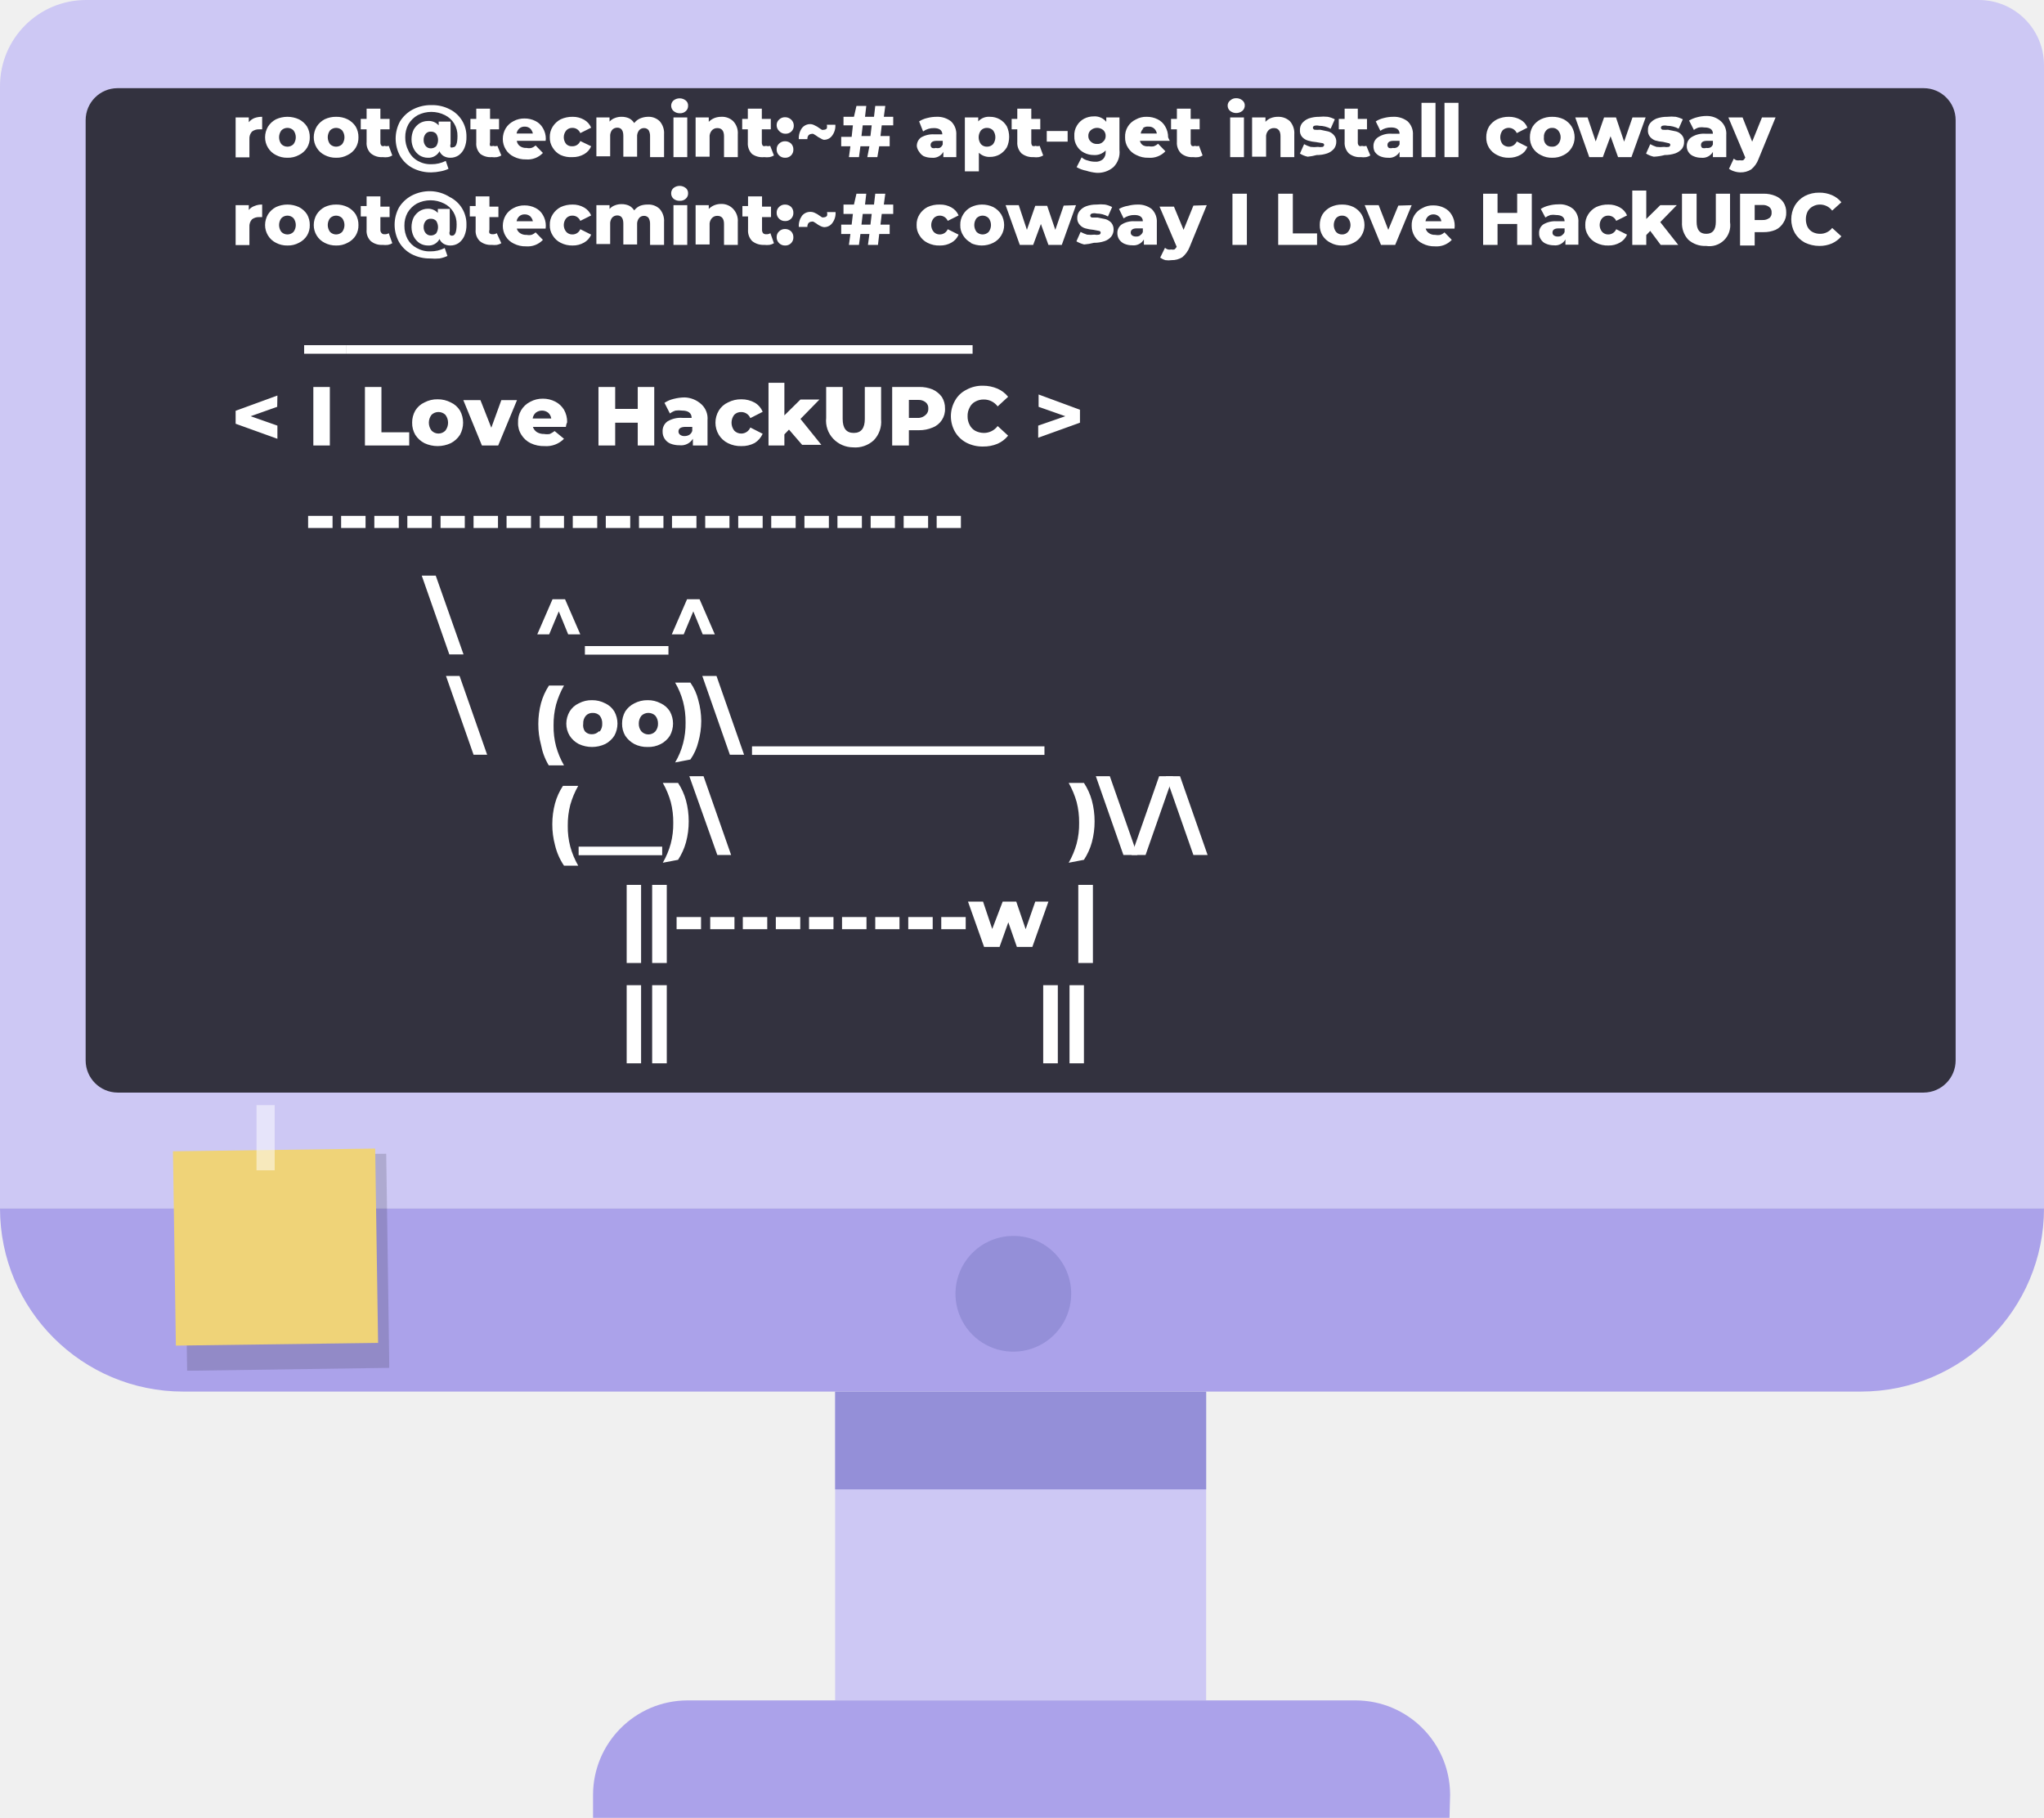
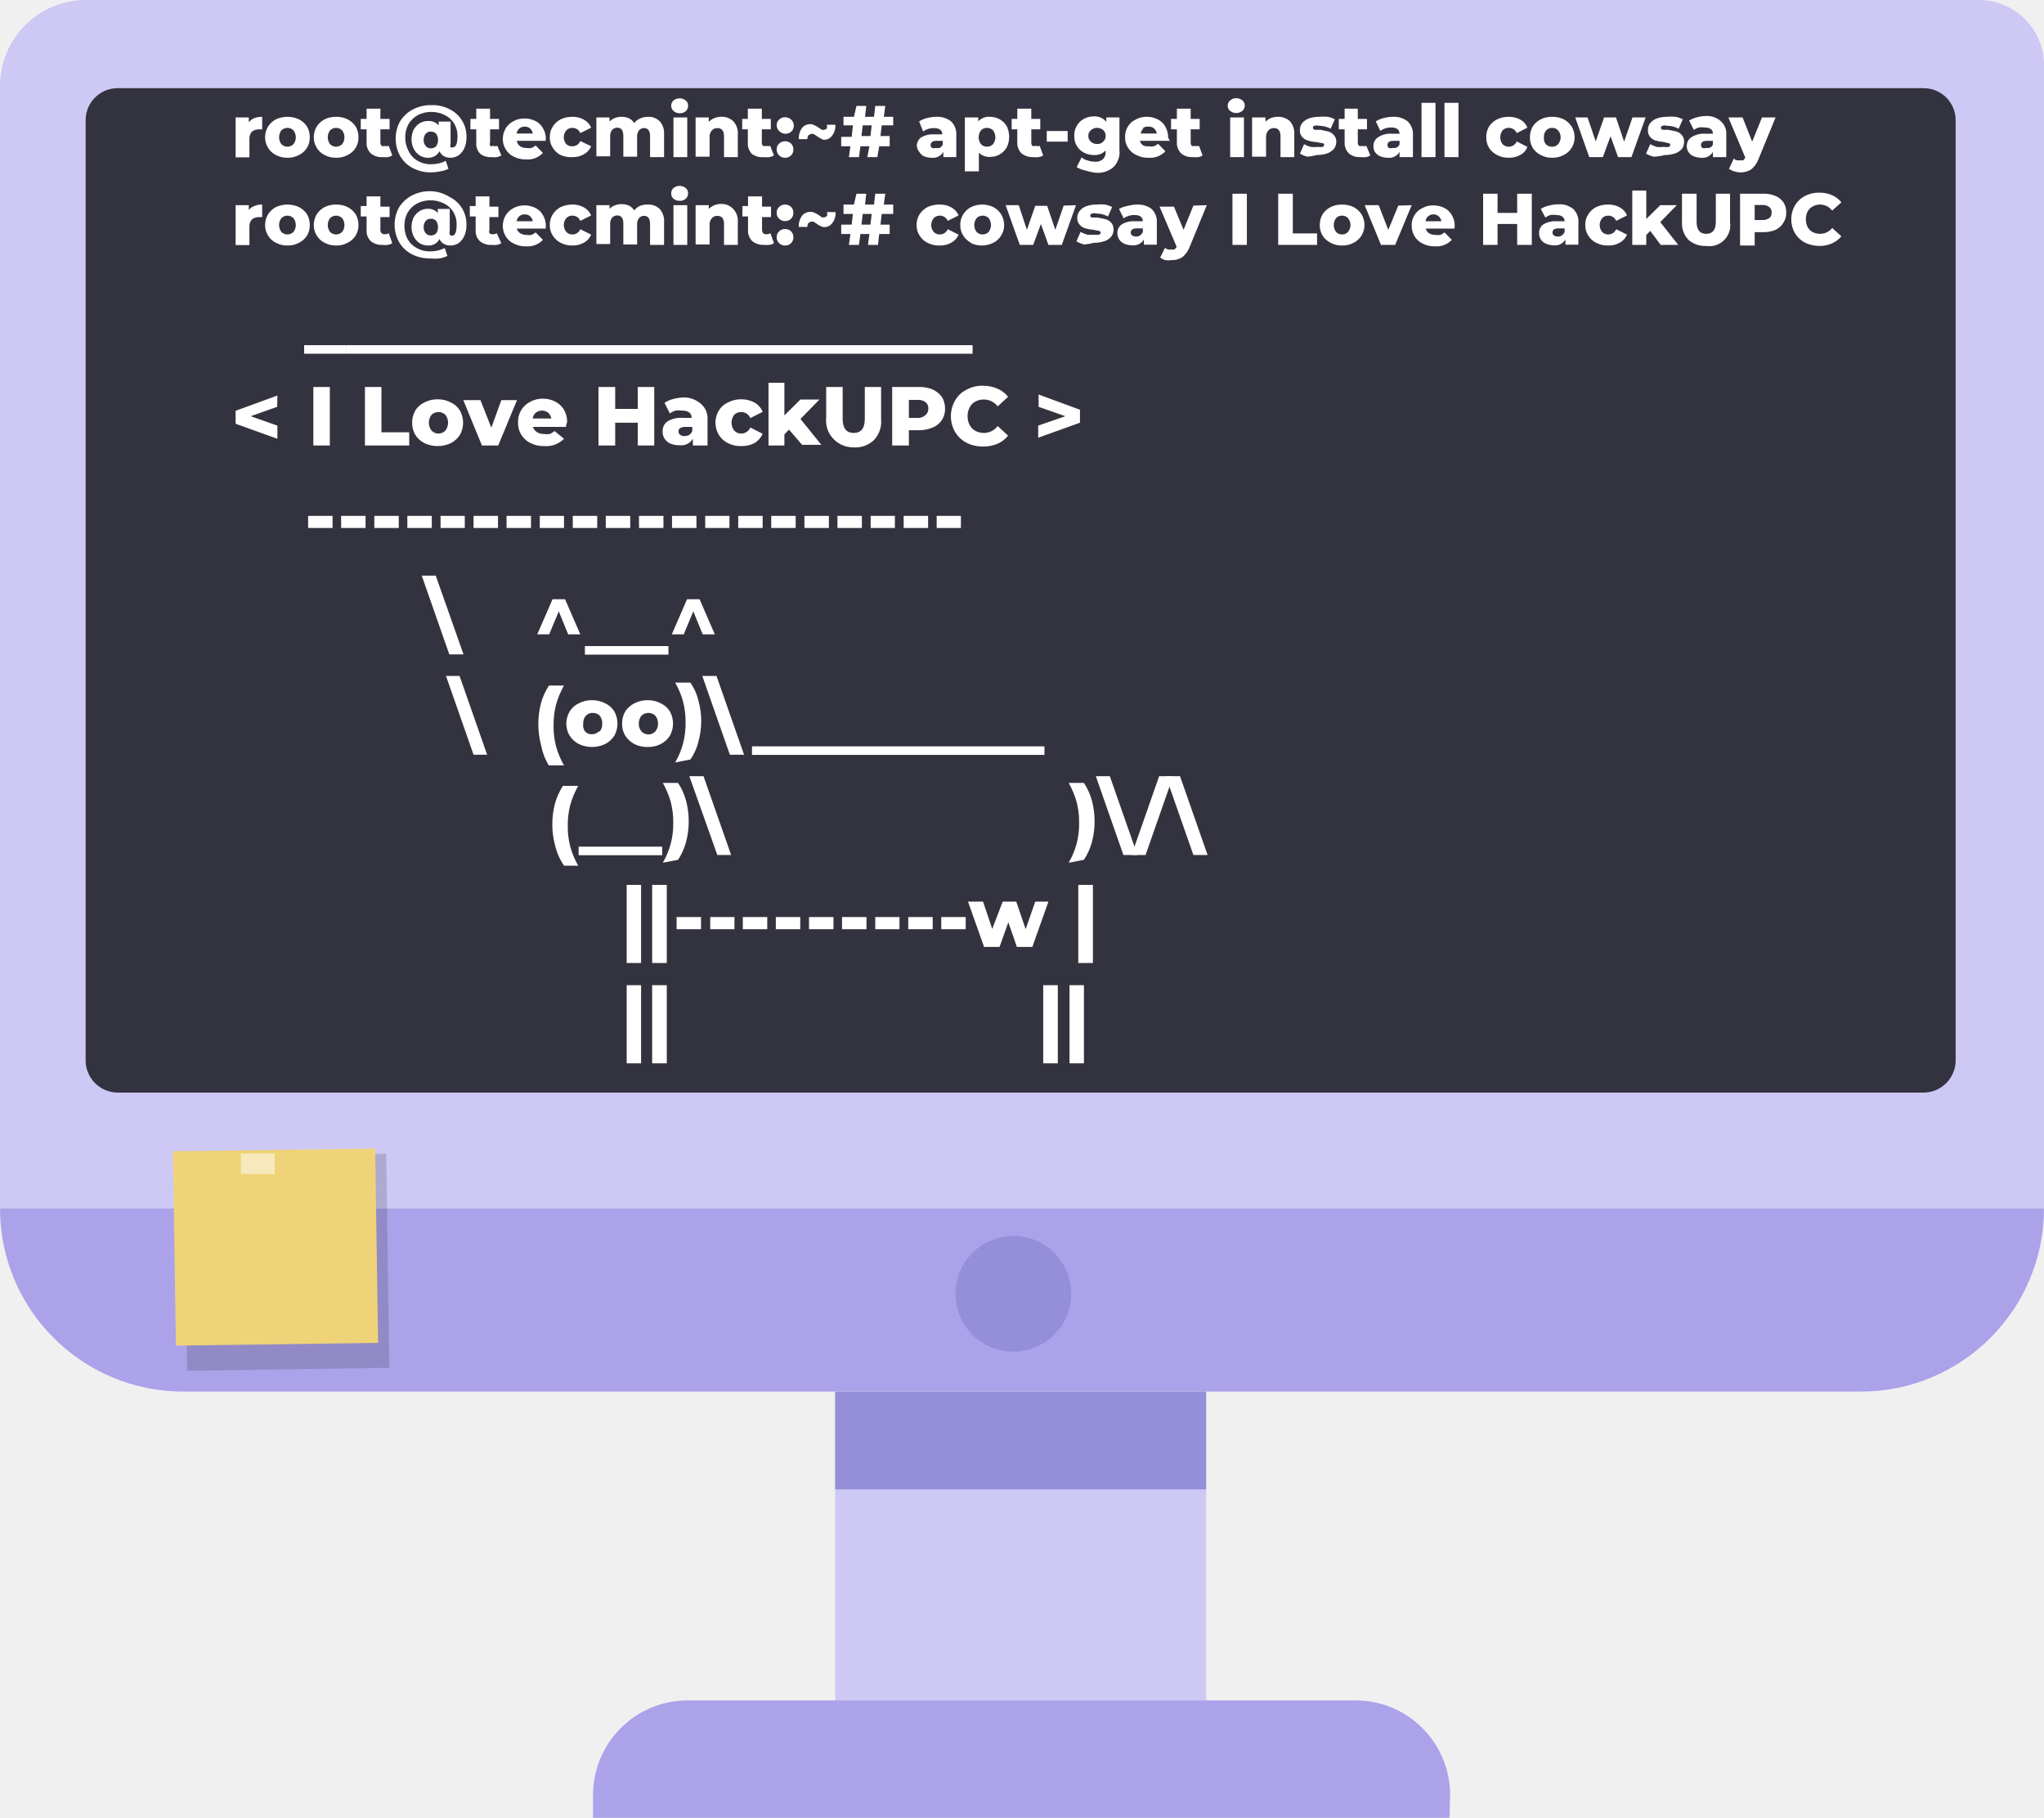
<svg xmlns="http://www.w3.org/2000/svg" viewBox="0 0 97.85 86.99">
  <defs>
-     <clipPath id="a">
+     <clipPath id="b">
      <path d="M8.81 55.21h9.83v10.4H8.81z" fill="none" />
    </clipPath>
    <clipPath id="b">
      <path d="M12.28 52.69h1.67v3.32h-1.67z" fill="none" />
    </clipPath>
  </defs>
  <g data-name="Capa 2">
    <g data-name="3D">
      <g data-name="complementos mesas">
        <g data-name="pc fondo izquierdo">
          <path d="M97.85 57.83H0V4.11A4.12 4.12 0 014.11 0h90.63a3.12 3.12 0 013.11 3.11z" fill="#cdc8f4" />
          <path d="M89.08 66.6H8.77A8.77 8.77 0 010 57.83h97.85a8.77 8.77 0 01-8.77 8.77" fill="#aba2ea" />
          <path d="M39.98 66.6h17.76v14.78H39.98z" fill="#cdc8f4" />
          <path d="M39.98 66.6h17.76v4.68H39.98z" fill="#948fd8" />
          <path d="M69.39 87h-41v-1.1a4.53 4.53 0 014.51-4.52h32a4.53 4.53 0 014.52 4.52z" fill="#aba2ea" />
          <path d="M92.09 4.22H5.63A1.53 1.53 0 004.1 5.75v45a1.54 1.54 0 001.53 1.54h86.46a1.54 1.54 0 001.53-1.54v-45a1.53 1.53 0 00-1.53-1.53" fill="#33323f" />
          <path d="M51.28 61.92a2.77 2.77 0 11-2.76-2.77 2.76 2.76 0 012.76 2.77" fill="#948fd8" />
-           <g clip-path="url(#a)" opacity=".15">
+           <g clip-path="url(#b)" opacity=".15">
            <path d="M8.81 55.346l9.679-.14.148 10.258-9.679.14z" />
          </g>
          <path fill="#efd378" d="M17.96 54.97l.14 9.3-9.68.13-.14-9.3 9.68-.13z" />
          <g clip-path="url(#b)" opacity=".5">
            <path d="M11.53 52.89h1.62v3.3h-1.62z" fill="#fff" />
          </g>
          <path d="M12.18 5.65a1.06 1.06 0 01.37-.06v.6h-.15a.53.53 0 00-.34.11.49.49 0 00-.12.36v.87h-.66V5.62h.63v.23a.68.68 0 01.27-.2zm1.03 1.77a.92.92 0 01-.38-.35.94.94 0 01-.14-.5 1 1 0 01.14-.51 1 1 0 01.38-.35 1.32 1.32 0 011.1 0 1 1 0 01.39.35 1 1 0 01.13.51.93.93 0 01-.13.5.94.94 0 01-.39.35 1.09 1.09 0 01-.55.13 1.12 1.12 0 01-.55-.13zm.84-.52a.55.55 0 000-.66.41.41 0 00-.58 0 .55.55 0 000 .66.41.41 0 00.58 0zm1.49.52a.92.92 0 01-.38-.35.94.94 0 01-.14-.5 1 1 0 01.14-.51 1 1 0 01.38-.35 1.23 1.23 0 01.55-.12 1.2 1.2 0 01.55.12 1 1 0 01.39.35 1 1 0 01.13.51.93.93 0 01-.13.5.94.94 0 01-.39.35 1.09 1.09 0 01-.55.13 1.14 1.14 0 01-.55-.13zm.84-.52a.55.55 0 000-.66.41.41 0 00-.58 0 .55.55 0 000 .66.41.41 0 00.58 0zm2.4.54a.58.58 0 01-.21.08 1 1 0 01-.25 0 .81.81 0 01-.57-.18.68.68 0 01-.2-.55v-.6h-.28v-.5h.28V5.2h.66v.49h.44v.5h-.44v.63a.21.21 0 00.06.16.16.16 0 00.14 0 .31.31 0 00.2 0zm2.75-2.21a1.44 1.44 0 01.8 1.32 1.27 1.27 0 01-.1.54.85.85 0 01-.27.34.7.7 0 01-.4.12.63.63 0 01-.32-.08.5.5 0 01-.2-.23.6.6 0 01-.56.31.77.77 0 01-.39-.11.84.84 0 01-.28-.31 1 1 0 01-.11-.46 1.08 1.08 0 01.1-.46.87.87 0 01.29-.31.77.77 0 01.39-.11A.63.63 0 0121 6v-.18h.57v1.07a.23.23 0 000 .16.13.13 0 00.11 0c.15 0 .22-.18.22-.54a1.1 1.1 0 00-.16-.6 1.07 1.07 0 00-.44-.4 1.44 1.44 0 00-1.3 0 1.19 1.19 0 00-.45.44 1.26 1.26 0 00-.15.62 1.34 1.34 0 00.15.64 1.07 1.07 0 00.45.49 1.23 1.23 0 00.65.16 1.49 1.49 0 00.69-.16l.13.38a1.55 1.55 0 01-.38.12 2.28 2.28 0 01-.44.05 1.87 1.87 0 01-.9-.21 1.52 1.52 0 01-.6-.58 1.73 1.73 0 010-1.65 1.6 1.6 0 01.61-.57 1.87 1.87 0 01.9-.21 1.8 1.8 0 01.87.2zM20.88 7a.54.54 0 000-.6.33.33 0 00-.25-.1.3.3 0 00-.25.1.45.45 0 00-.1.3.44.44 0 00.1.29.31.31 0 00.25.11.37.37 0 00.25-.1zm3.12.44a.66.66 0 01-.21.08 1 1 0 01-.25 0 .81.81 0 01-.54-.15.68.68 0 01-.2-.55v-.63h-.28v-.5h.28V5.2h.66v.49h.43v.5h-.43v.63a.25.25 0 000 .16.2.2 0 00.15 0 .33.33 0 00.2 0zm2.12-.7h-1.38a.37.37 0 00.16.26.49.49 0 00.31.08.53.53 0 00.23 0 .53.53 0 00.2-.12l.35.36a1 1 0 01-.81.31 1.21 1.21 0 01-.58-.13.89.89 0 01-.39-.35.94.94 0 01-.14-.5 1 1 0 01.14-.51.94.94 0 01.37-.34 1.07 1.07 0 01.53-.13 1.14 1.14 0 01.52.12.84.84 0 01.36.34 1 1 0 01.14.52s0-.02-.01.09zm-1.26-.59a.41.41 0 00-.13.24h.78a.47.47 0 00-.13-.24.39.39 0 00-.26-.09.37.37 0 00-.26.09zm1.98 1.27a.92.92 0 01-.38-.35.86.86 0 01-.14-.5.89.89 0 01.14-.51 1 1 0 01.38-.35 1.32 1.32 0 01.57-.12 1.07 1.07 0 01.55.14.78.78 0 01.34.38l-.52.26a.4.4 0 00-.38-.25.38.38 0 00-.29.12.51.51 0 000 .66.38.38 0 00.29.1.4.4 0 00.38-.25l.52.25a.78.78 0 01-.34.38 1.07 1.07 0 01-.55.14 1.2 1.2 0 01-.57-.1zm4.74-1.62a.86.86 0 01.21.63v1.09h-.67v-1a.54.54 0 00-.07-.29.27.27 0 00-.22-.1.3.3 0 00-.24.11.47.47 0 00-.09.32v.94h-.66v-1c0-.26-.1-.39-.29-.39a.33.33 0 00-.25.11.47.47 0 00-.09.32v.94h-.66V5.62h.63v.2a.62.62 0 01.25-.17.83.83 0 01.32-.06.86.86 0 01.36.07.61.61 0 01.25.23.74.74 0 01.28-.22 1 1 0 01.36-.08.76.76 0 01.58.21zm.66-.49a.34.34 0 01-.11-.25.33.33 0 01.11-.25.47.47 0 01.59 0 .3.3 0 01.11.25.33.33 0 01-.11.26.39.39 0 01-.29.1.44.44 0 01-.3-.11zm0 .31h.66v1.9h-.66zm2.86.18a.82.82 0 01.22.63v1.09h-.66v-1c0-.26-.11-.39-.32-.39a.34.34 0 00-.27.12.45.45 0 00-.1.33v.92h-.67V5.62h.63v.21a.8.8 0 01.27-.18.9.9 0 01.34-.06.76.76 0 01.56.21zm1.95 1.64a.66.66 0 01-.21.08 1.09 1.09 0 01-.26 0 .85.85 0 01-.58-.15.71.71 0 01-.2-.55v-.63h-.27v-.5h.27V5.2h.67v.49h.43v.5h-.43v.63a.25.25 0 00.05.16.2.2 0 00.15 0 .33.33 0 00.2 0zm.25-1.17a.38.38 0 01-.12-.27.35.35 0 01.12-.28.39.39 0 01.28-.11.42.42 0 01.29.11A.38.38 0 0138 6a.38.38 0 01-.4.4.39.39 0 01-.3-.13zm0 1.17a.38.38 0 01-.12-.29.36.36 0 01.12-.28.39.39 0 01.28-.11.42.42 0 01.29.11.39.39 0 01.11.28.38.38 0 01-.4.4.39.39 0 01-.28-.11zm1.98-.82a1 1 0 01-.21-.13l-.13-.08a.17.17 0 00-.1 0 .21.21 0 00-.14.07.3.3 0 00-.05.18h-.41a.84.84 0 01.15-.53.5.5 0 01.41-.19.46.46 0 01.2.06 1 1 0 01.22.13l.12.08a.16.16 0 00.1 0 .18.18 0 00.14-.06.35.35 0 000-.18h.41a.78.78 0 01-.16.53.47.47 0 01-.4.19.46.46 0 01-.15-.07zM42.21 6l-.06.51h.44V7h-.5l-.09.52h-.48l.1-.52h-.43l-.07.52h-.48l.07-.52h-.44v-.45h.5l.06-.55h-.45v-.41h.5l.12-.52h.47l-.06.52h.43l.06-.52h.48l-.07.52h.45V6zm-.48 0h-.43l-.06.51h.43zm3.8-.19a.83.83 0 01.25.65v1.06h-.62v-.25a.57.57 0 01-.56.28.93.93 0 01-.39-.08.61.61 0 01-.21-.21.55.55 0 01-.11-.26.5.5 0 01.2-.42 1.12 1.12 0 01.64-.15h.38c0-.2-.15-.3-.4-.3a.86.86 0 00-.52.16L44 5.81a1.21 1.21 0 01.38-.16 1.76 1.76 0 01.46-.06 1.05 1.05 0 01.69.22zM45 7.07a.3.3 0 00.13-.16v-.17h-.29c-.19 0-.29.07-.29.2a.16.16 0 00.07.14.3.3 0 00.18 0 .32.32 0 00.2-.01zm2.86-1.36a.92.92 0 01.34.34 1.19 1.19 0 010 1 1 1 0 01-.34.34.94.94 0 01-.47.12.72.72 0 01-.53-.2v.89h-.67V5.62h.64v.19a.68.68 0 01.56-.22.94.94 0 01.47.12zm-.32 1.19a.55.55 0 000-.66.4.4 0 00-.29-.12.38.38 0 00-.29.12.55.55 0 000 .66.38.38 0 00.29.12.4.4 0 00.29-.12zm2.4.54a.66.66 0 01-.21.08 1 1 0 01-.26 0 .85.85 0 01-.57-.18.71.71 0 01-.2-.55v-.6h-.27v-.5h.27V5.2h.67v.49h.43v.5h-.43v.63a.25.25 0 00.05.16.2.2 0 00.15 0 .33.33 0 00.2 0zm.17-1.17h1v.51h-1zm3.48-.65v1.55a1 1 0 01-.29.83 1.14 1.14 0 01-.82.27 2.26 2.26 0 01-.48-.1 1.42 1.42 0 01-.46-.17l.24-.47a.62.62 0 00.29.15 1.07 1.07 0 00.35.06.52.52 0 00.38-.12.46.46 0 00.13-.34V7.2a.71.71 0 01-.57.22 1 1 0 01-.46-.11.83.83 0 01-.34-.31.82.82 0 01-.13-.48.86.86 0 01.13-.52.88.88 0 01.34-.32 1 1 0 01.46-.11.71.71 0 01.6.26v-.21zm-.78 1.16a.35.35 0 00.12-.28.37.37 0 00-.11-.27.46.46 0 00-.6 0 .34.34 0 00-.12.27.35.35 0 00.12.28.4.4 0 00.3.11.36.36 0 00.29-.11zM56 6.74h-1.43a.33.33 0 00.16.22A.48.48 0 0055 7a.61.61 0 00.24 0 .62.62 0 00.2-.12l.35.36a1 1 0 01-.81.31 1.18 1.18 0 01-.58-.13.89.89 0 01-.4-.35.86.86 0 01-.14-.5.89.89 0 01.51-.85 1 1 0 01.53-.13 1.14 1.14 0 01.52.12.84.84 0 01.36.34 1 1 0 01.14.52 1.33 1.33 0 00.08.17zm-1.26-.59a.36.36 0 00-.13.24h.77a.41.41 0 00-.13-.24.37.37 0 00-.26-.09.37.37 0 00-.3.09zm2.83 1.29a.52.52 0 01-.2.08 1.09 1.09 0 01-.26 0 .81.81 0 01-.57-.18.71.71 0 01-.2-.55v-.6h-.28v-.5h.28V5.2H57v.49h.43v.5H57v.63a.21.21 0 00.05.16.18.18 0 00.15 0 .35.35 0 00.2 0zm1.32-2.13a.32.32 0 01-.12-.25.3.3 0 01.12-.25.4.4 0 01.29-.11.44.44 0 01.29.1.3.3 0 01.12.25.34.34 0 01-.12.26.47.47 0 01-.58 0zm0 .31h.66v1.9h-.66zm2.86.18a.86.86 0 01.21.63v1.09h-.66v-1c0-.26-.11-.39-.31-.39a.35.35 0 00-.28.12.45.45 0 00-.1.33v.92h-.67V5.62h.64v.21a.68.68 0 01.26-.18.93.93 0 01.34-.06.8.8 0 01.57.21zm.85 1.7a1.18 1.18 0 01-.37-.15l.2-.45a1.52 1.52 0 00.31.13 1.34 1.34 0 00.35 0 .63.63 0 00.23 0 .11.11 0 00.07-.1s0-.07-.09-.08L63 6.8a1.72 1.72 0 01-.38-.07.62.62 0 01-.28-.17.45.45 0 01-.11-.34.51.51 0 01.1-.32.78.78 0 01.32-.23 1.5 1.5 0 01.5-.08 1.9 1.9 0 01.41 0 1.22 1.22 0 01.34.12l-.2.45a1.15 1.15 0 00-.55-.14.47.47 0 00-.23 0 .1.1 0 00-.07.09.11.11 0 00.08.1 1.65 1.65 0 00.27 0l.38.08a.55.55 0 01.27.17.45.45 0 01.12.34.54.54 0 01-.11.32.76.76 0 01-.32.22 1.52 1.52 0 01-.51.08 2.42 2.42 0 01-.43.08zm3-.06a.52.52 0 01-.2.08 1.09 1.09 0 01-.26 0 .81.81 0 01-.57-.18.71.71 0 01-.2-.55v-.6h-.28v-.5h.28V5.2H65v.49h.44v.5H65v.63a.21.21 0 00.06.16.17.17 0 00.14 0 .36.36 0 00.21 0zm1.79-1.63a.83.83 0 01.25.65v1.06H67v-.25a.57.57 0 01-.56.28.93.93 0 01-.39-.08.61.61 0 01-.24-.21.55.55 0 01-.06-.26.49.49 0 01.25-.45 1.06 1.06 0 01.63-.15H67c0-.2-.15-.3-.4-.3a.86.86 0 00-.52.16l-.22-.45a1.21 1.21 0 01.38-.16 1.76 1.76 0 01.46-.06 1.05 1.05 0 01.69.22zm-.55 1.26a.3.3 0 00.16-.16v-.17h-.29c-.19 0-.29.07-.29.2a.16.16 0 00.07.14.3.3 0 00.18 0 .32.32 0 00.17-.01zm1.21-2.15h.67v2.6h-.67zm1.1 0h.67v2.6h-.67zm2.52 2.5a.94.94 0 01-.39-.35.93.93 0 01-.13-.5 1 1 0 01.13-.51 1 1 0 01.39-.35 1.28 1.28 0 01.56-.12 1.11 1.11 0 01.56.14.72.72 0 01.33.38l-.51.26a.42.42 0 00-.68-.13.55.55 0 000 .66.42.42 0 00.68-.13l.51.26a.72.72 0 01-.33.38 1.11 1.11 0 01-.56.14 1.16 1.16 0 01-.56-.13zm2.09 0a.94.94 0 01-.39-.35.93.93 0 01-.13-.5 1 1 0 01.13-.51 1 1 0 01.39-.35 1.2 1.2 0 01.55-.12 1.23 1.23 0 01.55.12 1 1 0 01.38.35 1 1 0 01.14.51.94.94 0 01-.14.5.92.92 0 01-.38.35 1.12 1.12 0 01-.55.13 1.09 1.09 0 01-.55-.13zm.83-.52a.51.51 0 000-.66.36.36 0 00-.28-.12.37.37 0 00-.29.12.44.44 0 00-.11.33.44.44 0 00.09.33.37.37 0 00.29.12.36.36 0 00.3-.12zm4.19-1.28l-.68 1.9h-.64l-.36-1-.37 1h-.65l-.67-1.9H76l.39 1.15.4-1.15h.57l.39 1.16.4-1.16zm.39 1.88a1.18 1.18 0 01-.37-.15l.2-.45a1.69 1.69 0 00.3.13 1.47 1.47 0 00.36 0 .67.67 0 00.23 0 .11.11 0 00.07-.1s0-.07-.09-.08l-.26-.06a1.72 1.72 0 01-.38-.07.62.62 0 01-.23-.16.45.45 0 01-.11-.34.51.51 0 01.1-.32.78.78 0 01.32-.23 1.5 1.5 0 01.5-.08 1.9 1.9 0 01.41 0 1.35 1.35 0 01.34.12l-.2.45a1.15 1.15 0 00-.55-.14.47.47 0 00-.23 0 .1.1 0 00-.07.09.11.11 0 00.08.1 1.7 1.7 0 00.26 0l.39.08a.55.55 0 01.27.17.45.45 0 01.11.34.53.53 0 01-.1.32.76.76 0 01-.32.22 1.6 1.6 0 01-.51.08 2.42 2.42 0 01-.52.08zm3.22-1.69a.8.8 0 01.25.65v1.06H82v-.25a.57.57 0 01-.56.28.89.89 0 01-.38-.08.5.5 0 01-.24-.21.48.48 0 01-.07-.26.49.49 0 01.25-.45 1.1 1.1 0 01.64-.15H82c0-.2-.14-.3-.4-.3a.84.84 0 00-.27 0 .67.67 0 00-.24.12l-.23-.45a1.38 1.38 0 01.39-.16 1.74 1.74 0 01.45-.06 1 1 0 01.69.26zm-.54 1.26a.25.25 0 00.15-.16v-.17h-.28c-.2 0-.29.07-.29.2a.18.18 0 00.06.14.36.36 0 00.19 0 .36.36 0 00.17-.01zM85 5.62l-.82 2a1.13 1.13 0 01-.35.49.93.93 0 01-.51.14 1 1 0 01-.3-.05.83.83 0 01-.25-.12l.23-.49a.29.29 0 00.13.08.45.45 0 00.16 0 .41.41 0 00.16 0 .34.34 0 00.1-.13l-.81-1.92h.68l.46 1.16.47-1.16zM12.18 9.86a.87.87 0 01.37-.07v.6h-.15a.53.53 0 00-.34.11.49.49 0 00-.12.36v.87h-.66V9.82h.63v.23a.58.58 0 01.27-.19zm1.03 1.76a.92.92 0 01-.38-.35.94.94 0 01-.14-.5 1 1 0 01.14-.51 1 1 0 01.38-.35 1.32 1.32 0 011.1 0 1 1 0 01.39.35 1 1 0 01.13.51.93.93 0 01-.13.5.94.94 0 01-.39.35 1.09 1.09 0 01-.55.13 1.12 1.12 0 01-.55-.13zm.84-.52a.55.55 0 000-.66.41.41 0 00-.58 0 .55.55 0 000 .66.41.41 0 00.58 0zm1.49.52a.92.92 0 01-.38-.35.94.94 0 01-.14-.5 1 1 0 01.14-.51 1 1 0 01.38-.35 1.23 1.23 0 01.55-.12 1.2 1.2 0 01.55.12 1 1 0 01.39.35 1 1 0 01.13.51.93.93 0 01-.13.5.94.94 0 01-.39.35 1.09 1.09 0 01-.55.13 1.14 1.14 0 01-.55-.13zm.84-.52a.55.55 0 000-.66.41.41 0 00-.58 0 .55.55 0 000 .66.41.41 0 00.58 0zm2.4.54a.58.58 0 01-.21.08 1 1 0 01-.25 0 .81.81 0 01-.57-.18.68.68 0 01-.2-.55v-.63h-.28v-.5h.28V9.4h.66v.49h.44v.5h-.44V11a.21.21 0 00.06.16.16.16 0 00.14.05.31.31 0 00.2-.05zm2.75-2.21a1.44 1.44 0 01.8 1.32 1.27 1.27 0 01-.1.54.85.85 0 01-.27.34.7.7 0 01-.4.12.63.63 0 01-.32-.08.5.5 0 01-.2-.23.58.58 0 01-.56.31.77.77 0 01-.39-.11.84.84 0 01-.28-.31 1 1 0 01-.11-.46 1.08 1.08 0 01.1-.46.87.87 0 01.29-.31.77.77 0 01.39-.11.63.63 0 01.48.2V10h.57v1.07a.23.23 0 000 .16.13.13 0 00.11.05c.15 0 .22-.18.22-.54a1.1 1.1 0 00-.16-.6 1.07 1.07 0 00-.44-.4 1.44 1.44 0 00-1.3 0 1.19 1.19 0 00-.45.44 1.26 1.26 0 00-.15.62 1.34 1.34 0 00.15.64 1.07 1.07 0 00.44.43 1.23 1.23 0 00.65.16 1.49 1.49 0 00.69-.16l.13.38a1.55 1.55 0 01-.38.12 2.28 2.28 0 01-.44 0 1.87 1.87 0 01-.9-.21 1.52 1.52 0 01-.6-.58 1.73 1.73 0 010-1.65 1.6 1.6 0 01.61-.57 1.87 1.87 0 01.9-.21 1.8 1.8 0 01.92.28zm-.65 1.74a.55.55 0 000-.6.33.33 0 00-.25-.1.3.3 0 00-.25.1.45.45 0 00-.1.3.44.44 0 00.1.29.31.31 0 00.25.11.37.37 0 00.25-.1zm3.12.47a.66.66 0 01-.21.08 1 1 0 01-.25 0 .81.81 0 01-.57-.18.68.68 0 01-.2-.55v-.63h-.28v-.5h.28V9.4h.66v.49h.43v.5h-.43V11a.25.25 0 000 .16.2.2 0 00.15.05.33.33 0 00.2-.05zm2.12-.7h-1.38a.37.37 0 00.16.22.49.49 0 00.31.08.53.53 0 00.23 0 .53.53 0 00.2-.12l.35.36a1 1 0 01-.81.31 1.21 1.21 0 01-.58-.13.89.89 0 01-.39-.35.94.94 0 01-.14-.5 1 1 0 01.14-.51.94.94 0 01.37-.34 1.07 1.07 0 01.53-.13 1.14 1.14 0 01.52.12.84.84 0 01.36.34 1 1 0 01.14.52s0 .02-.01.13zm-1.26-.59a.41.41 0 00-.13.24h.78a.47.47 0 00-.13-.24.39.39 0 00-.26-.09.37.37 0 00-.26.09zm1.98 1.27a.92.92 0 01-.38-.35.86.86 0 01-.14-.5.89.89 0 01.14-.51 1 1 0 01.38-.35 1.32 1.32 0 01.57-.12 1.07 1.07 0 01.55.14.78.78 0 01.34.38l-.52.26a.4.4 0 00-.38-.25.38.38 0 00-.29.12.51.51 0 000 .66.38.38 0 00.29.12.4.4 0 00.38-.25l.52.26a.78.78 0 01-.34.38 1.07 1.07 0 01-.55.14 1.2 1.2 0 01-.57-.13zM31.58 10a.86.86 0 01.21.63v1.09h-.67v-1a.54.54 0 00-.07-.29.27.27 0 00-.22-.1.3.3 0 00-.24.11.47.47 0 00-.09.32v.94h-.66v-1c0-.26-.1-.39-.29-.39a.33.33 0 00-.25.11.47.47 0 00-.09.32v.94h-.66V9.82h.63V10a.62.62 0 01.25-.17.83.83 0 01.32-.06.86.86 0 01.36.07.61.61 0 01.25.23.74.74 0 01.28-.22 1 1 0 01.36-.06.76.76 0 01.58.21zm.66-.49a.34.34 0 01-.11-.25.33.33 0 01.11-.26.47.47 0 01.59 0 .31.31 0 01.11.25.33.33 0 01-.11.26.39.39 0 01-.29.1.44.44 0 01-.3-.1zm0 .31h.66v1.9h-.66zm2.86.18a.82.82 0 01.22.63v1.09h-.66v-1c0-.26-.11-.39-.32-.39a.34.34 0 00-.27.12.45.45 0 00-.1.33v.92h-.67V9.82h.63V10a.8.8 0 01.27-.18.9.9 0 01.34-.06.76.76 0 01.56.24zm1.95 1.64a.66.66 0 01-.21.08 1.09 1.09 0 01-.26 0 .85.85 0 01-.57-.18.71.71 0 01-.2-.55v-.63h-.27v-.5h.27V9.4h.67v.49h.43v.5h-.43V11a.25.25 0 00.05.16.2.2 0 00.15.05.33.33 0 00.2-.05zm.25-1.17a.38.38 0 01-.12-.29.36.36 0 01.12-.28.39.39 0 01.28-.11.42.42 0 01.29.11.39.39 0 01.11.28.38.38 0 01-.4.4.39.39 0 01-.28-.11zm0 1.17a.38.38 0 01-.12-.29.36.36 0 01.12-.28.39.39 0 01.28-.11.42.42 0 01.29.11.39.39 0 01.11.28.38.38 0 01-.4.4.39.39 0 01-.28-.11zm1.98-.82a1 1 0 01-.21-.13l-.13-.08a.17.17 0 00-.1 0 .21.21 0 00-.14.07.3.3 0 00-.05.18h-.41a.84.84 0 01.15-.53.5.5 0 01.41-.19.46.46 0 01.21.05 1 1 0 01.22.13l.12.08a.17.17 0 00.1 0 .19.19 0 00.14-.07.35.35 0 000-.18H40a.78.78 0 01-.16.53.47.47 0 01-.4.19.46.46 0 01-.16-.05zm2.93-.58l-.06.51h.44v.45h-.5l-.06.52h-.48l.07-.52h-.43l-.07.52h-.48l.07-.52h-.44v-.45h.5l.06-.51h-.45v-.45h.5l.12-.52h.47l-.06.52h.43l.06-.52h.48l-.07.52h.45v.45zm-.48 0h-.43l-.06.51h.43zm2.67 1.38a.92.92 0 01-.38-.35.86.86 0 01-.14-.5.89.89 0 01.14-.51 1 1 0 01.38-.35 1.32 1.32 0 01.6-.12 1.07 1.07 0 01.55.14.78.78 0 01.34.38l-.52.26a.41.41 0 00-.38-.25.38.38 0 00-.29.12.51.51 0 000 .66.38.38 0 00.29.12.41.41 0 00.38-.25l.52.26a.78.78 0 01-.34.38 1.07 1.07 0 01-.55.14 1.2 1.2 0 01-.6-.13zm2.09 0a.92.92 0 01-.38-.35.86.86 0 01-.14-.5.89.89 0 01.14-.51.92.92 0 01.38-.35 1.2 1.2 0 01.51-.12 1.23 1.23 0 01.55.12 1 1 0 01.38.35 1 1 0 01.14.51.94.94 0 01-.14.5.92.92 0 01-.38.35 1.23 1.23 0 01-1.1 0zm.84-.52a.55.55 0 000-.66.41.41 0 00-.58 0 .55.55 0 000 .66.41.41 0 00.58 0zm4.18-1.28l-.68 1.9h-.64l-.36-1-.37 1h-.64l-.68-1.9h.63l.39 1.18.4-1.15h.57l.39 1.15.4-1.16zm.39 1.88a1.42 1.42 0 01-.37-.15l.2-.45a1.81 1.81 0 00.31.13 1.45 1.45 0 00.35 0 .6.6 0 00.23 0 .1.1 0 00.07-.1s0-.07-.08-.08l-.26-.05a2 2 0 01-.39-.07.55.55 0 01-.27-.17.45.45 0 01-.12-.34.52.52 0 01.11-.32.72.72 0 01.32-.23 1.4 1.4 0 01.49-.08 1.84 1.84 0 01.41 0 1.22 1.22 0 01.34.12l-.2.45a1.11 1.11 0 00-.54-.14.45.45 0 00-.23 0 .11.11 0 00-.08.1s0 .07.08.09h.27l.39.08a.65.65 0 01.27.17.5.5 0 01.11.34.54.54 0 01-.11.32.7.7 0 01-.32.22 1.52 1.52 0 01-.51.08 2.5 2.5 0 01-.47.08zm3.23-1.7a.83.83 0 01.25.65v1.06h-.62v-.25a.57.57 0 01-.56.28.93.93 0 01-.39-.08.61.61 0 01-.24-.21.55.55 0 01-.08-.29.49.49 0 01.21-.42 1.06 1.06 0 01.63-.15h.38c0-.2-.15-.3-.4-.3a.86.86 0 00-.52.16l-.22-.45a1.21 1.21 0 01.43-.15 1.76 1.76 0 01.46-.06 1.05 1.05 0 01.67.21zm-.55 1.26a.3.3 0 00.13-.16v-.17h-.29c-.19 0-.29.07-.29.2a.16.16 0 00.07.14.3.3 0 00.18.05.32.32 0 00.2-.05zm3.19-1.44l-.82 2a1.21 1.21 0 01-.35.49.93.93 0 01-.51.14 1 1 0 01-.3 0 .83.83 0 01-.25-.12l.23-.47a.39.39 0 00.14.08.41.41 0 00.16 0 .33.33 0 00.15 0 .36.36 0 00.11-.13l-.82-1.92h.69l.46 1.11.47-1.16zM59 9.27h.69v2.45H59zm2.19 0h.7v1.9h1.16v.55h-1.86zm2.51 2.35a.94.94 0 01-.39-.35.93.93 0 01-.13-.5 1 1 0 01.13-.51 1 1 0 01.39-.35 1.2 1.2 0 01.55-.12 1.23 1.23 0 01.55.12 1 1 0 01.38.35 1 1 0 01.14.51.94.94 0 01-.14.5.92.92 0 01-.38.35 1.12 1.12 0 01-.55.13 1.09 1.09 0 01-.55-.13zm.83-.52a.51.51 0 000-.66.36.36 0 00-.28-.12.37.37 0 00-.29.12.55.55 0 000 .66.37.37 0 00.29.12.36.36 0 00.28-.12zm3.05-1.28l-.79 1.9h-.68l-.78-1.9H66l.46 1.18.48-1.16zm2.05 1.12h-1.38a.37.37 0 00.16.22.48.48 0 00.3.08.61.61 0 00.24 0 .53.53 0 00.2-.12l.35.36a1 1 0 01-.81.31 1.21 1.21 0 01-.58-.13.89.89 0 01-.39-.35.94.94 0 01-.14-.5.89.89 0 01.51-.85 1 1 0 01.53-.13 1.14 1.14 0 01.52.12.84.84 0 01.36.34 1 1 0 01.14.52 1.33 1.33 0 00-.01.13zm-1.26-.59a.41.41 0 00-.13.24H69a.36.36 0 00-.13-.24.37.37 0 00-.25-.09.37.37 0 00-.25.09zm4.96-1.08v2.45h-.7v-1h-.94v1H71V9.27h.69v.92h.94v-.92zm1.98.73a.8.8 0 01.25.65v1.06h-.62v-.25a.56.56 0 01-.56.28.92.92 0 01-.38-.08.5.5 0 01-.24-.21.47.47 0 01-.08-.29.48.48 0 01.2-.42 1.1 1.1 0 01.64-.15h.38c0-.2-.15-.3-.41-.3a.84.84 0 00-.27 0 .9.9 0 00-.24.12l-.22-.41a1.21 1.21 0 01.38-.16 1.74 1.74 0 01.45-.06 1 1 0 01.72.22zm-.54 1.26a.3.3 0 00.13-.16v-.17h-.29c-.19 0-.29.07-.29.2a.16.16 0 00.07.14.3.3 0 00.18.05.34.34 0 00.2-.05zm1.64.36a.92.92 0 01-.38-.35.86.86 0 01-.14-.5.89.89 0 01.14-.51 1 1 0 01.38-.35 1.32 1.32 0 01.59-.12 1.07 1.07 0 01.55.14.78.78 0 01.34.38l-.52.26a.41.41 0 00-.38-.25.38.38 0 00-.29.12.51.51 0 000 .66.38.38 0 00.29.12.41.41 0 00.38-.25l.52.26a.78.78 0 01-.34.38 1.07 1.07 0 01-.55.14 1.2 1.2 0 01-.59-.13zm2.59-.57l-.19.2v.47h-.67v-2.6h.67v1.36l.67-.66h.79l-.79.81.86 1.09h-.84zm1.82.42a1.14 1.14 0 01-.3-.84V9.27h.7v1.34c0 .39.15.58.46.58s.46-.19.46-.58V9.27h.68v1.36a1 1 0 01-1.15 1.14 1.18 1.18 0 01-.85-.3zM85 9.38a.84.84 0 01.38.31.86.86 0 01.13.48.82.82 0 01-.13.48.86.86 0 01-.38.35 1.43 1.43 0 01-.58.11H84v.64h-.7V9.27h1.12a1.43 1.43 0 01.58.11zm-.3 1.06a.31.31 0 00.11-.27.3.3 0 00-.11-.26.49.49 0 00-.32-.1H84v.72h.38a.49.49 0 00.31-.09zm1.7 1.17a1.25 1.25 0 01-.48-.46 1.35 1.35 0 010-1.31 1.25 1.25 0 01.48-.46 1.46 1.46 0 01.69-.16 1.48 1.48 0 01.61.12 1.17 1.17 0 01.45.34l-.44.4a.73.73 0 00-.58-.29.68.68 0 00-.35.09.6.6 0 00-.25.25.83.83 0 00-.08.36.87.87 0 00.08.37.6.6 0 00.25.25.78.78 0 00.35.08.72.72 0 00.58-.28l.44.4a1.28 1.28 0 01-.45.34 1.48 1.48 0 01-.61.12 1.59 1.59 0 01-.69-.16zm-71.84 4.91h2v.41h-2z" fill="#fff" />
          <path d="M16.56 16.52h2v.41h-2zm2 0h2v.41h-2zm2 0h2v.41h-2zm2 0h2v.41h-2zm2 0h2v.41h-2zm2 0h2v.41h-2zm2 0h2v.41h-2zm2 0h2v.41h-2zm2 0h2v.41h-2zm2 0h2v.41h-2zm2 0h2v.41h-2zm2 0h2v.41h-2zm2 0h2v.41h-2zm2 0h2v.41h-2zm2 0h2v.41h-2zm-31.29 2.95l-1.27.45 1.28.45V21l-2-.72v-.62l2-.73zm1.73-.95h.79v2.8H15zm2.47 0h.79v2.17h1.33v.63h-2.12zm2.85 2.69a1.14 1.14 0 01-.44-.4 1.11 1.11 0 01-.15-.58 1.14 1.14 0 01.15-.58 1 1 0 01.44-.39 1.28 1.28 0 01.63-.15 1.33 1.33 0 01.63.15 1 1 0 01.44.39 1.2 1.2 0 010 1.16 1.14 1.14 0 01-.44.4 1.49 1.49 0 01-1.26 0zm1-.6a.62.62 0 000-.76.48.48 0 00-.66 0 .62.62 0 000 .76.46.46 0 00.66 0zm3.43-1.46l-.9 2.17h-.78l-.89-2.17H23l.52 1.32.48-1.32zm2.34 1.28h-1.58a.48.48 0 00.19.25.63.63 0 00.35.09.77.77 0 00.27 0 1.18 1.18 0 00.23-.14L27 21a1.18 1.18 0 01-.93.35 1.46 1.46 0 01-.67-.14 1.07 1.07 0 01-.44-.4 1 1 0 01-.16-.58 1.06 1.06 0 01.58-1 1.23 1.23 0 01.61-.15 1.28 1.28 0 01.59.14 1.05 1.05 0 01.42.39 1.16 1.16 0 01.15.6s-.05.1-.06.22zm-1.44-.68a.45.45 0 00-.15.28h.89a.45.45 0 00-.15-.28.48.48 0 00-.29-.1.49.49 0 00-.3.1zm5.67-1.23v2.8h-.79v-1.09h-1.08v1.09h-.8v-2.8h.8v1.05h1.08v-1.05zm2.27.84a.92.92 0 01.28.75v1.21h-.7V21a.66.66 0 01-.64.31 1.15 1.15 0 01-.44-.08.61.61 0 01-.37-.58.56.56 0 01.23-.48 1.21 1.21 0 01.73-.17h.43c0-.23-.16-.35-.46-.35a1.12 1.12 0 00-.31 0 .86.86 0 00-.27.14l-.26-.51a1.36 1.36 0 01.44-.19 2.25 2.25 0 01.52-.07 1.24 1.24 0 01.82.34zM33 20.81a.34.34 0 00.14-.19v-.19h-.32c-.23 0-.34.08-.34.22a.19.19 0 00.08.16.33.33 0 00.21.06.44.44 0 00.23-.06zm1.85.4a1.07 1.07 0 01-.44-.4 1.13 1.13 0 010-1.16 1 1 0 01.44-.39 1.34 1.34 0 01.64-.15 1.29 1.29 0 01.64.16.9.9 0 01.38.44l-.59.3a.47.47 0 00-.43-.29.45.45 0 00-.34.13.62.62 0 000 .76.46.46 0 00.34.14.47.47 0 00.43-.29l.59.3a1 1 0 01-.38.44 1.29 1.29 0 01-.64.15 1.34 1.34 0 01-.64-.14zm2.92-.65l-.22.23v.53h-.76v-3h.76v1.56l.77-.76h.91l-.91.93 1 1.24h-.92zm2.12.44a1.26 1.26 0 01-.34-1v-1.48h.79v1.53c0 .44.17.67.53.67s.53-.23.53-.67v-1.53h.78v1.55a1.27 1.27 0 01-.35 1 1.3 1.3 0 01-1 .34 1.32 1.32 0 01-.94-.41zm4.76-2.36a1.13 1.13 0 01.44.36 1 1 0 01.15.55.93.93 0 01-.59.91 1.62 1.62 0 01-.66.13h-.48v.73h-.8v-2.8H44a1.62 1.62 0 01.65.12zm-.34 1.22a.37.37 0 00.13-.31.35.35 0 00-.13-.3.53.53 0 00-.36-.11h-.44V20H44a.53.53 0 00.31-.14zm1.96 1.33a1.38 1.38 0 01-.55-.52 1.51 1.51 0 010-1.5 1.26 1.26 0 01.55-.52 1.57 1.57 0 01.79-.19 1.74 1.74 0 01.69.14 1.32 1.32 0 01.51.39l-.5.46a.82.82 0 00-.66-.33.8.8 0 00-.41.1.61.61 0 00-.27.28.82.82 0 00-.1.42.84.84 0 00.1.42.66.66 0 00.27.28.92.92 0 00.41.1.82.82 0 00.66-.33l.5.46a1.32 1.32 0 01-.51.39 1.73 1.73 0 01-.69.13 1.67 1.67 0 01-.79-.18zm5.43-1.58v.62l-2 .72v-.58l1.3-.45-1.28-.45v-.59zm-36.95 5.08h1.17v.58h-1.17zm1.58 0h1.17v.58h-1.17zm1.59 0h1.17v.58h-1.17zm1.58 0h1.17v.58H19.5zm1.59 0h1.16v.58h-1.16zm1.58 0h1.17v.58h-1.17zm1.58 0h1.17v.58h-1.17zm1.59 0H27v.58h-1.16zm1.58 0h1.17v.58h-1.17zm1.58 0h1.17v.58H29zm1.59 0h1.17v.58h-1.17zm1.58 0h1.17v.58h-1.17zm1.59 0h1.16v.58h-1.16zm1.58 0h1.17v.58h-1.17zm1.58 0h1.17v.58h-1.17zm1.59 0h1.17v.58h-1.17zm1.58 0h1.17v.58h-1.17zm1.59 0h1.16v.58h-1.16zm1.58 0h1.17v.58h-1.17zm1.58 0H46v.58h-1.16zm-23.33 6.63l-1.32-3.77h.67l1.33 3.77zm5.69-.96l-.45-1.1-.46 1.1h-.57l.73-1.68h.6l.73 1.68zm.8.56h2v.41h-2zm2 0h2v.41h-2zm3.64-.56l-.45-1.1-.46 1.1h-.57l.73-1.68h.6l.73 1.68zm-10.97 5.76l-1.32-3.77H22l1.32 3.77zm3.23-.47a3.77 3.77 0 01-.13-1 3.83 3.83 0 01.13-1 2.94 2.94 0 01.38-.84H27a4.1 4.1 0 00-.38.91 3.83 3.83 0 00-.12 1 3.71 3.71 0 00.12 1 3.92 3.92 0 00.38.91h-.73a2.94 2.94 0 01-.37-.98zm1.81-.04a1.14 1.14 0 01-.44-.4 1.12 1.12 0 01-.16-.58 1.18 1.18 0 01.16-.58 1 1 0 01.44-.39 1.28 1.28 0 01.63-.15 1.33 1.33 0 01.63.15 1 1 0 01.44.39 1.2 1.2 0 010 1.16 1.14 1.14 0 01-.44.4 1.49 1.49 0 01-1.26 0zm1-.6a.56.56 0 00.12-.38.58.58 0 00-.12-.38.44.44 0 00-.33-.13.42.42 0 00-.33.13.53.53 0 00-.13.38.52.52 0 00.08.37.42.42 0 00.33.14.45.45 0 00.34-.14zm1.66.6a1.21 1.21 0 01-.44-.4 1.11 1.11 0 01-.15-.58 1.17 1.17 0 01.15-.58 1.1 1.1 0 01.44-.39 1.33 1.33 0 01.63-.15 1.28 1.28 0 01.63.15 1 1 0 01.44.39 1.2 1.2 0 010 1.16 1.14 1.14 0 01-.44.4 1.27 1.27 0 01-.63.14 1.33 1.33 0 01-.63-.14zm1-.6a.56.56 0 00.13-.38.58.58 0 00-.13-.38.48.48 0 00-.66 0 .58.58 0 00-.13.38.56.56 0 00.13.38.46.46 0 00.66 0zm.95 1.48a3.53 3.53 0 00.38-.91 3.71 3.71 0 00.12-1 3.83 3.83 0 00-.12-1 3.68 3.68 0 00-.38-.91h.73a2.48 2.48 0 01.38.84 3.82 3.82 0 01.14 1 3.77 3.77 0 01-.14 1 2.48 2.48 0 01-.38.84zm2.62-.37l-1.32-3.77h.68l1.32 3.77zm1.06-.4h2v.41h-2zm2 0h2v.41h-2zm2 0h2v.41h-2zm2 0h2v.41h-2zm2 0h2v.41h-2zm2 0h2v.41h-2zm2 0h2v.41h-2zm-21.43 4.73a3.77 3.77 0 01-.13-1 3.83 3.83 0 01.13-1 2.94 2.94 0 01.38-.84h.73a4.1 4.1 0 00-.38.91 3.83 3.83 0 00-.12 1 3.71 3.71 0 00.12 1 3.92 3.92 0 00.38.91H27a2.94 2.94 0 01-.43-.98zm1.13.07h2v.41h-2zm2 0h2v.41h-2zm2.03.77a3.92 3.92 0 00.38-.91 3.71 3.71 0 00.12-1 3.83 3.83 0 00-.12-1 4.1 4.1 0 00-.38-.91h.73a2.94 2.94 0 01.38.84 3.83 3.83 0 01.13 1 3.77 3.77 0 01-.13 1 2.94 2.94 0 01-.38.84zm2.61-.37L33 37.15h.68L35 40.92zm16.82.37a3.92 3.92 0 00.38-.91 3.71 3.71 0 00.12-1 3.83 3.83 0 00-.12-1 4.1 4.1 0 00-.38-.91h.73a2.94 2.94 0 01.38.84 3.83 3.83 0 01.13 1 3.77 3.77 0 01-.13 1 2.94 2.94 0 01-.38.84zm2.62-.37l-1.32-3.77h.67l1.32 3.77z" fill="#fff" />
          <path d="M55.49 37.15h.67l-1.32 3.77h-.67z" fill="#fff" />
          <path d="M57.13 40.92l-1.32-3.77h.68l1.32 3.77zM30 42.35h.69v3.74H30zm1.22 0h.7v3.74h-.7zm1.17 1.54h1.17v.58h-1.17zm1.61 0h1.16v.58H34zm1.56 0h1.17v.58h-1.17zm1.58 0h1.17v.58h-1.17zm1.59 0h1.17v.58h-1.17zm1.58 0h1.17v.58h-1.17zm1.59 0h1.16v.58H41.9zm1.58 0h1.17v.58h-1.17zm1.58 0h1.17v.58h-1.17zm5.13-.74l-.77 2.17h-.74l-.41-1.18-.42 1.18h-.74l-.77-2.17h.72l.44 1.31.5-1.31h.65l.45 1.32.46-1.32zm1.43-.8h.7v3.74h-.7zM30 47.15h.69v3.74H30zm1.22 0h.7v3.74h-.7zm18.72 0h.7v3.74h-.7zm1.26 0h.69v3.74h-.69z" fill="#fff" />
        </g>
      </g>
    </g>
  </g>
</svg>
